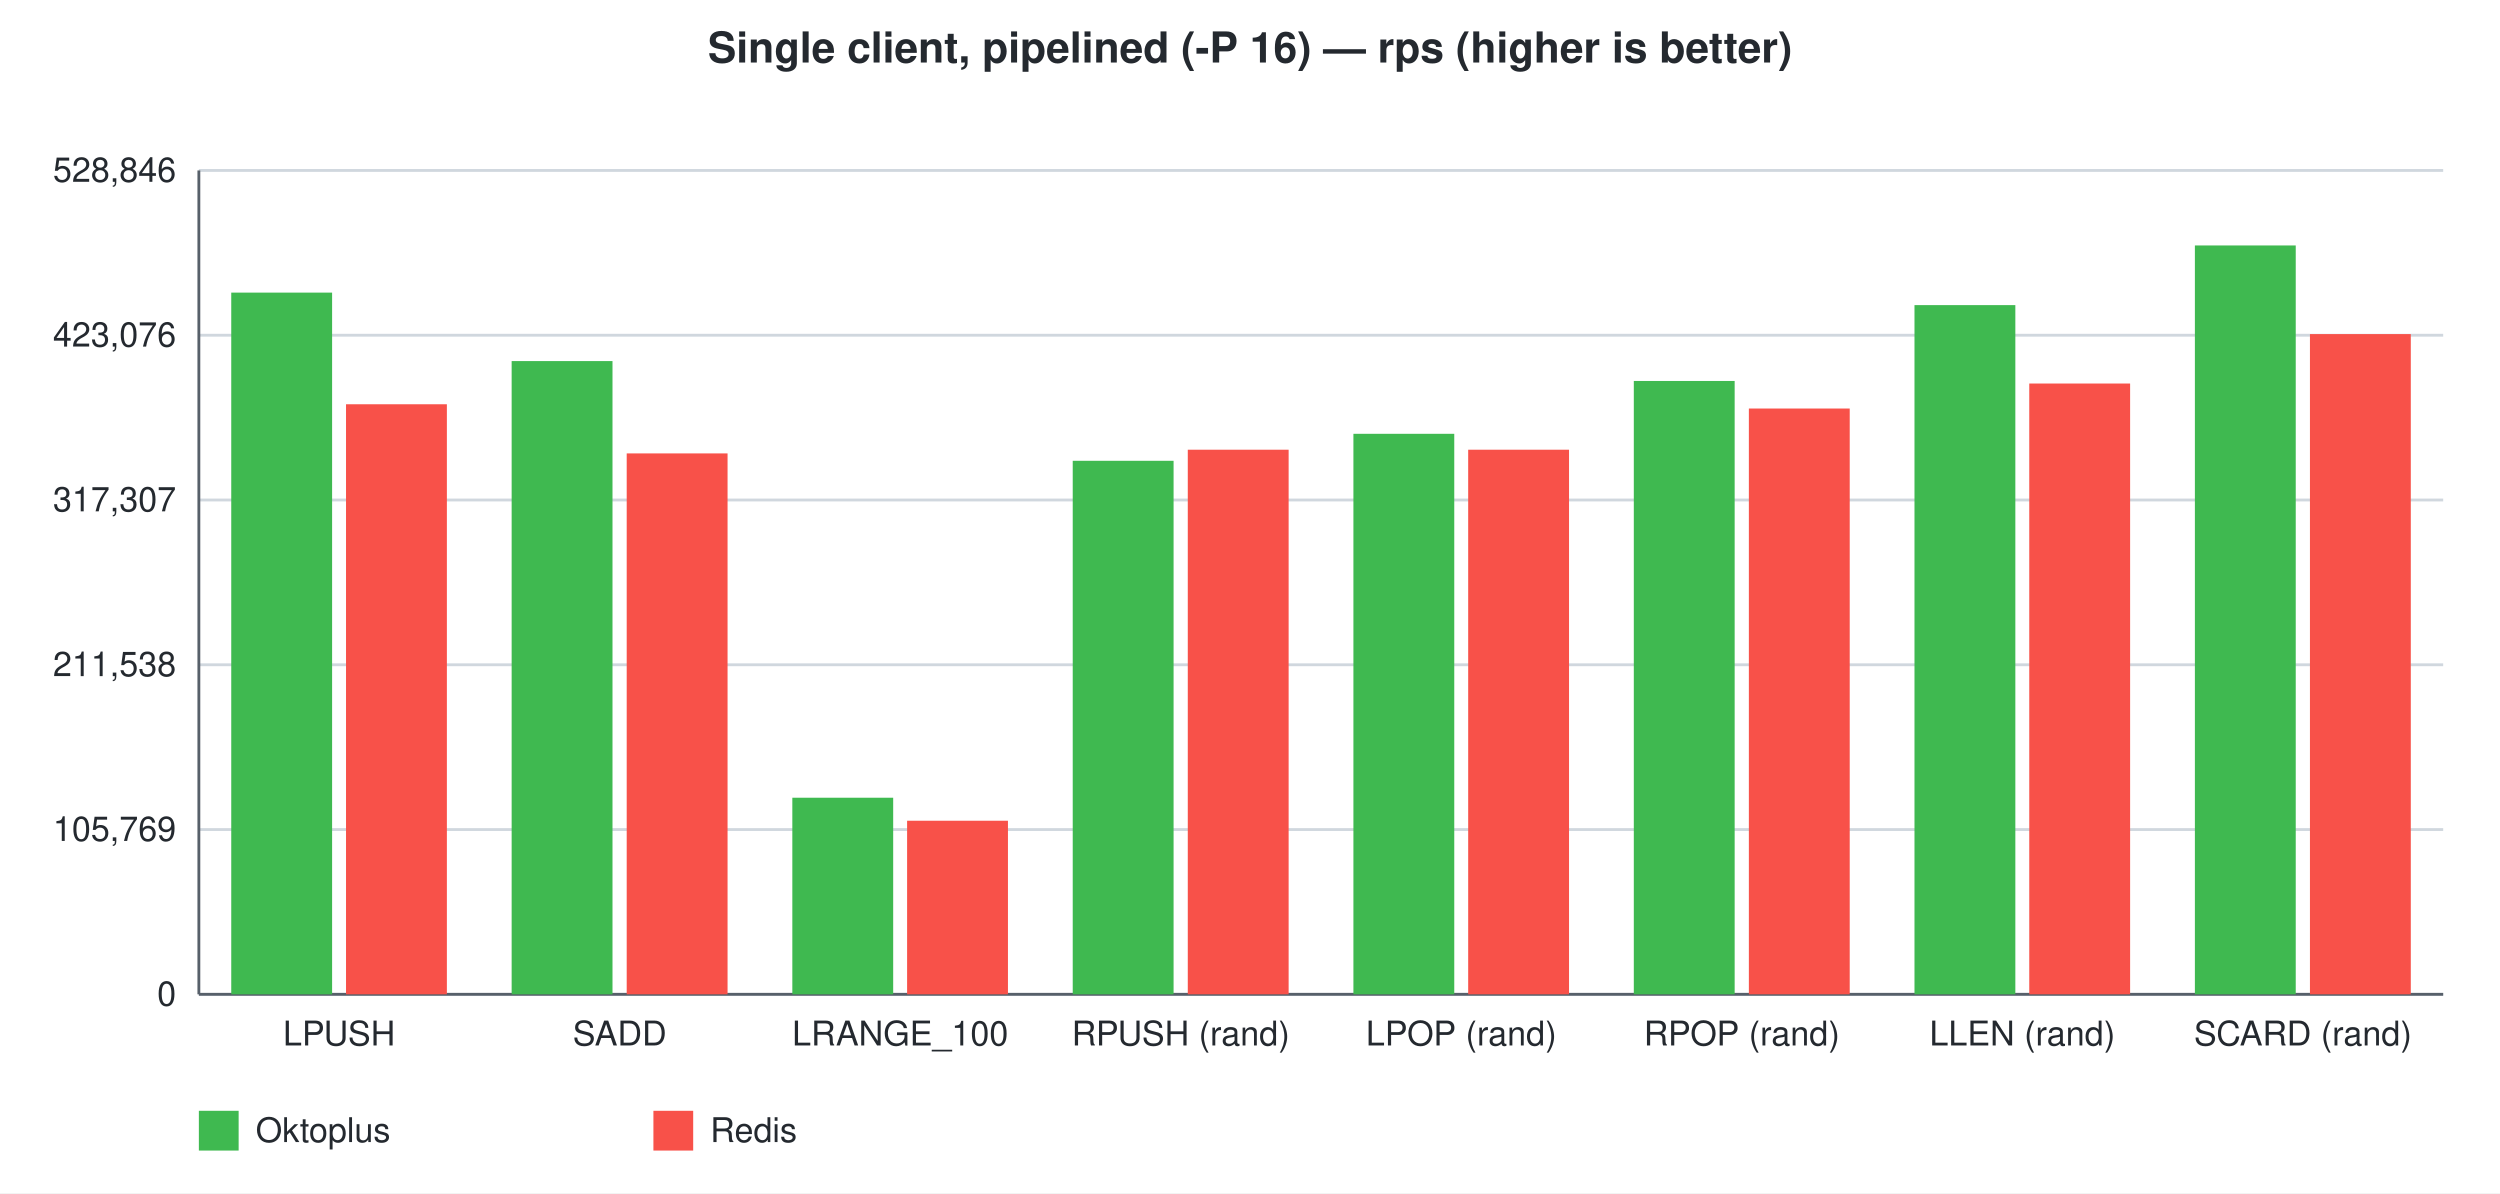
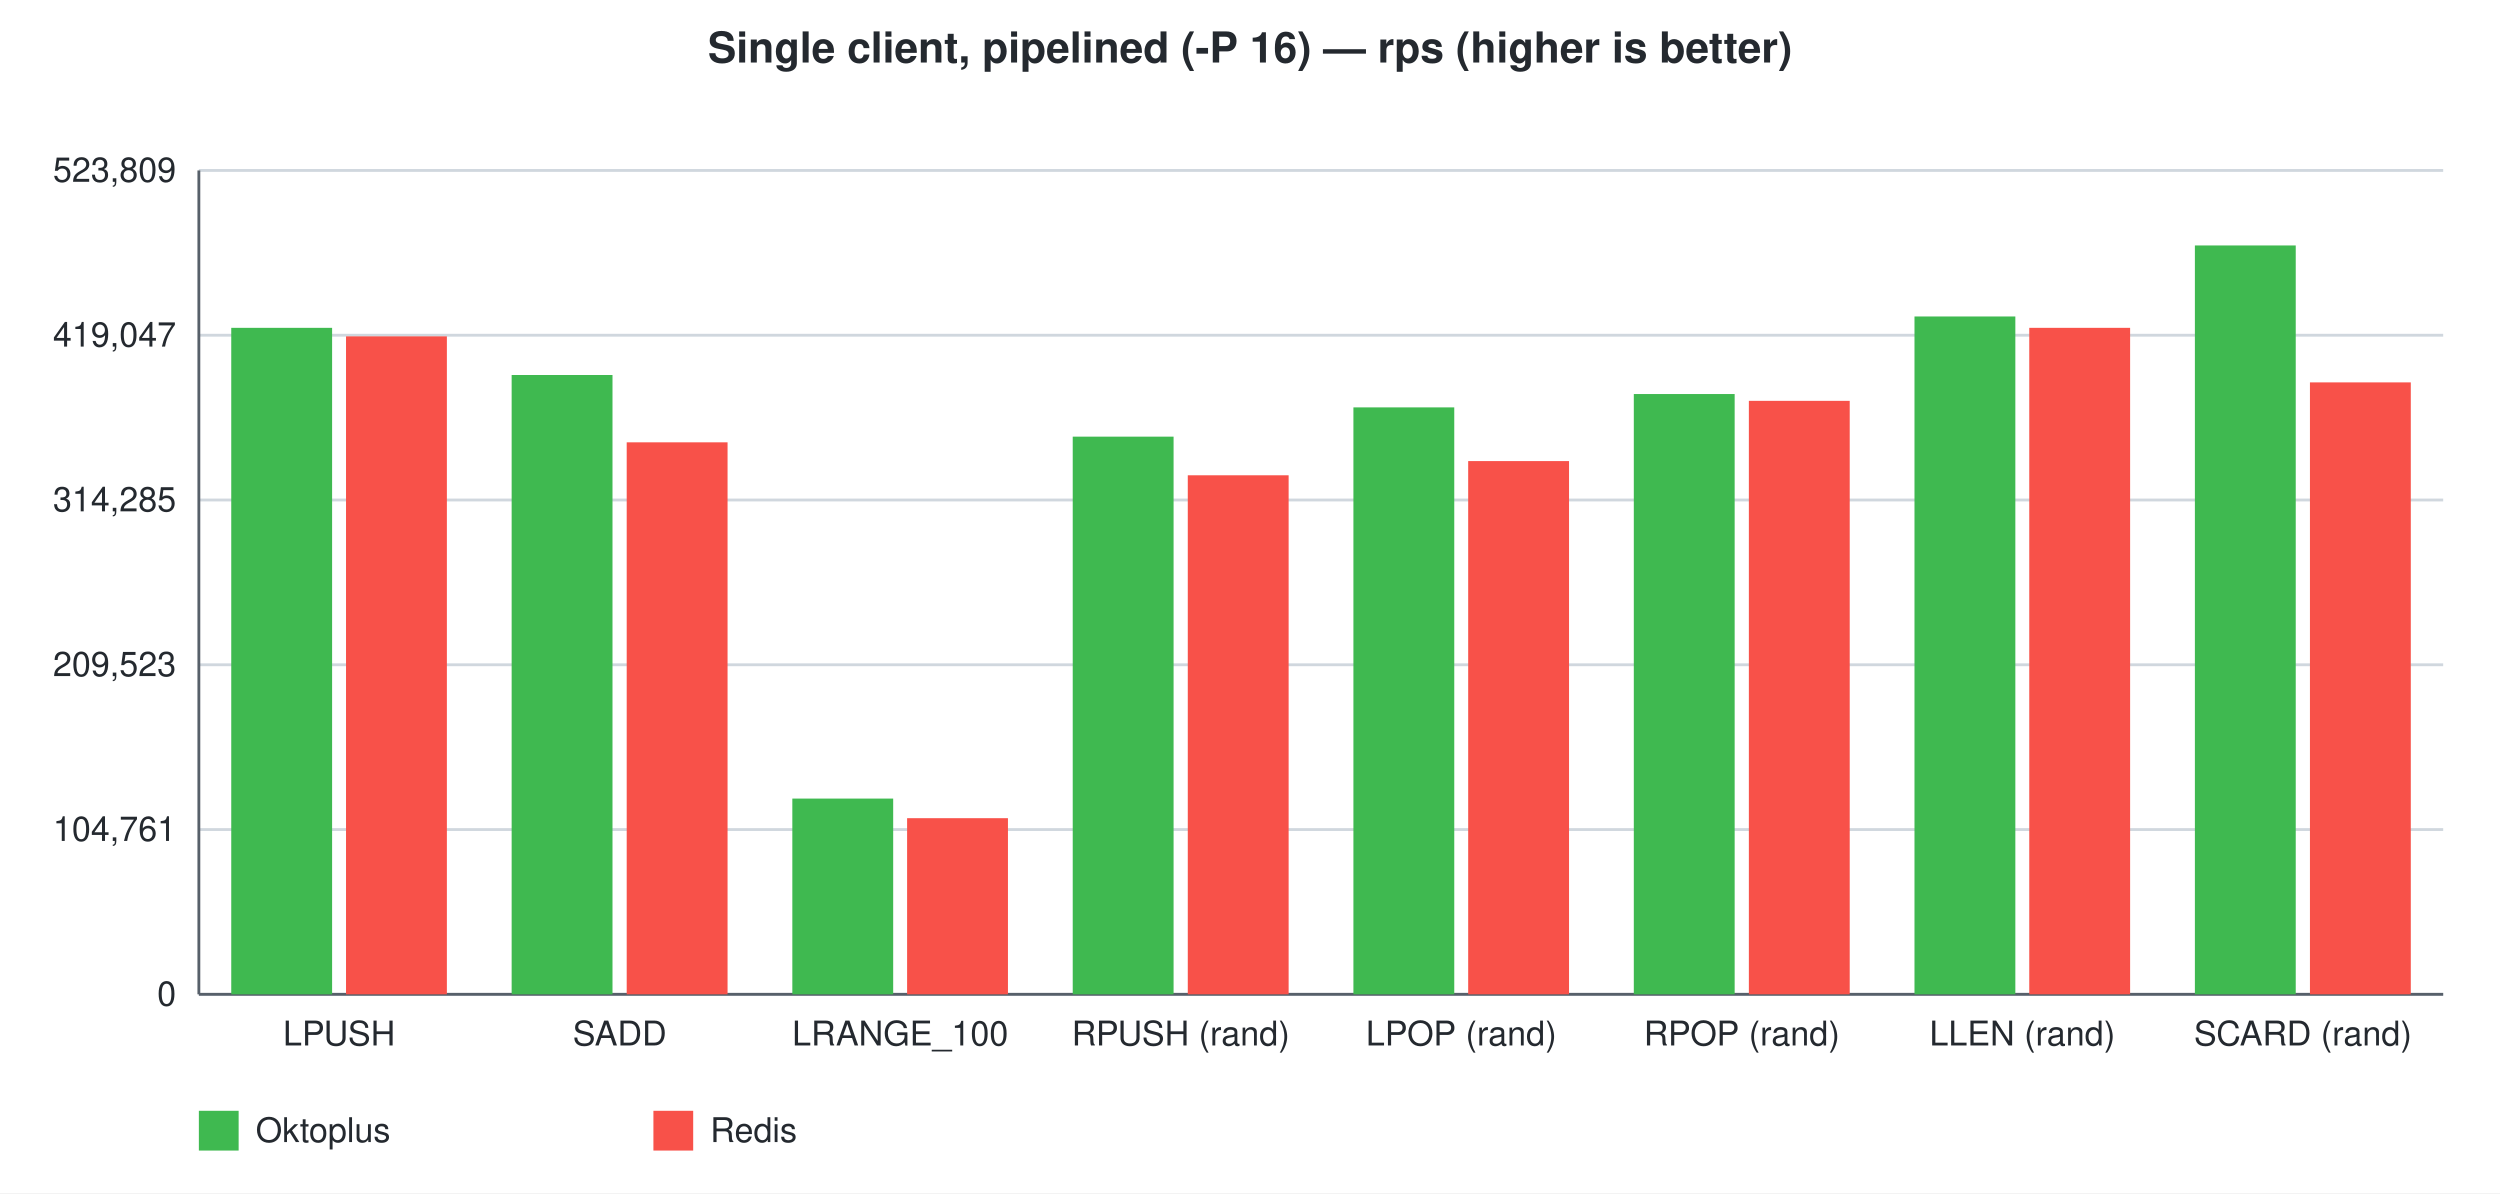
<svg xmlns="http://www.w3.org/2000/svg" width="880" height="420" viewBox="0 0 880 420" font-family="-apple-system, Segoe UI, Helvetica, Arial, sans-serif" font-size="12">
  <rect width="880" height="420" fill="#ffffff" />
  <text x="440.0" y="22" text-anchor="middle" fill="#24292f" font-size="15" font-weight="600">Single client, pipelined (-P 16) — rps (higher is better)</text>
  <line x1="70" y1="350.0" x2="860" y2="350.0" stroke="#d0d7de" stroke-width="1" />
  <text x="62" y="354.0" text-anchor="end" fill="#24292f">0</text>
  <line x1="70" y1="292.0" x2="860" y2="292.0" stroke="#d0d7de" stroke-width="1" />
-   <text x="62" y="296.0" text-anchor="end" fill="#24292f">105,769</text>
+   <text x="62" y="296.0" text-anchor="end" fill="#24292f">104,761</text>
  <line x1="70" y1="234.0" x2="860" y2="234.0" stroke="#d0d7de" stroke-width="1" />
-   <text x="62" y="238.0" text-anchor="end" fill="#24292f">211,538</text>
+   <text x="62" y="238.0" text-anchor="end" fill="#24292f">209,523</text>
  <line x1="70" y1="176.0" x2="860" y2="176.0" stroke="#d0d7de" stroke-width="1" />
-   <text x="62" y="180.0" text-anchor="end" fill="#24292f">317,307</text>
+   <text x="62" y="180.0" text-anchor="end" fill="#24292f">314,285</text>
  <line x1="70" y1="118" x2="860" y2="118" stroke="#d0d7de" stroke-width="1" />
-   <text x="62" y="122" text-anchor="end" fill="#24292f">423,076</text>
-   <line x1="70" y1="60.0" x2="860" y2="60.0" stroke="#d0d7de" stroke-width="1" />
-   <text x="62" y="64.0" text-anchor="end" fill="#24292f">528,846</text>
+   <text x="62" y="122" text-anchor="end" fill="#24292f">419,047</text>
+   <line x1="70" y1="60" x2="860" y2="60" stroke="#d0d7de" stroke-width="1" />
+   <text x="62" y="64" text-anchor="end" fill="#24292f">523,809</text>
  <line x1="70" y1="60" x2="70" y2="350" stroke="#57606a" stroke-width="1" />
  <line x1="70" y1="350" x2="860" y2="350" stroke="#57606a" stroke-width="1" />
  <text x="119.375" y="368" text-anchor="middle" fill="#24292f">LPUSH</text>
-   <rect x="81.4" y="103.0" width="35.5" height="247.0" fill="#3fb950" />
-   <rect x="121.8" y="142.3" width="35.5" height="207.7" fill="#f85149" />
+   <rect x="81.4" y="115.4" width="35.5" height="234.6" fill="#3fb950" />
+   <rect x="121.8" y="118.4" width="35.5" height="231.6" fill="#f85149" />
  <text x="218.125" y="368" text-anchor="middle" fill="#24292f">SADD</text>
-   <rect x="180.1" y="127.1" width="35.5" height="222.9" fill="#3fb950" />
-   <rect x="220.6" y="159.6" width="35.5" height="190.4" fill="#f85149" />
+   <rect x="180.1" y="132.0" width="35.5" height="218.0" fill="#3fb950" />
+   <rect x="220.6" y="155.7" width="35.5" height="194.3" fill="#f85149" />
  <text x="316.875" y="368" text-anchor="middle" fill="#24292f">LRANGE_100</text>
-   <rect x="278.9" y="280.8" width="35.5" height="69.2" fill="#3fb950" />
-   <rect x="319.3" y="288.9" width="35.5" height="61.1" fill="#f85149" />
+   <rect x="278.9" y="281.1" width="35.5" height="68.9" fill="#3fb950" />
+   <rect x="319.3" y="288.0" width="35.5" height="62.0" fill="#f85149" />
  <text x="415.625" y="368" text-anchor="middle" fill="#24292f">RPUSH (rand)</text>
-   <rect x="377.6" y="162.2" width="35.5" height="187.8" fill="#3fb950" />
-   <rect x="418.1" y="158.3" width="35.5" height="191.7" fill="#f85149" />
+   <rect x="377.6" y="153.7" width="35.5" height="196.3" fill="#3fb950" />
+   <rect x="418.1" y="167.3" width="35.5" height="182.7" fill="#f85149" />
  <text x="514.375" y="368" text-anchor="middle" fill="#24292f">LPOP (rand)</text>
-   <rect x="476.4" y="152.7" width="35.5" height="197.3" fill="#3fb950" />
-   <rect x="516.8" y="158.3" width="35.5" height="191.7" fill="#f85149" />
+   <rect x="476.4" y="143.4" width="35.5" height="206.6" fill="#3fb950" />
+   <rect x="516.8" y="162.3" width="35.5" height="187.7" fill="#f85149" />
  <text x="613.125" y="368" text-anchor="middle" fill="#24292f">RPOP (rand)</text>
-   <rect x="575.1" y="134.1" width="35.5" height="215.9" fill="#3fb950" />
-   <rect x="615.6" y="143.8" width="35.5" height="206.2" fill="#f85149" />
+   <rect x="575.1" y="138.7" width="35.5" height="211.3" fill="#3fb950" />
+   <rect x="615.6" y="141.1" width="35.5" height="208.9" fill="#f85149" />
  <text x="711.875" y="368" text-anchor="middle" fill="#24292f">LLEN (rand)</text>
-   <rect x="673.9" y="107.4" width="35.5" height="242.6" fill="#3fb950" />
-   <rect x="714.3" y="135.0" width="35.5" height="215.0" fill="#f85149" />
+   <rect x="673.9" y="111.4" width="35.5" height="238.6" fill="#3fb950" />
+   <rect x="714.3" y="115.4" width="35.5" height="234.6" fill="#f85149" />
  <text x="810.625" y="368" text-anchor="middle" fill="#24292f">SCARD (rand)</text>
  <rect x="772.6" y="86.4" width="35.5" height="263.6" fill="#3fb950" />
-   <rect x="813.1" y="117.6" width="35.5" height="232.4" fill="#f85149" />
+   <rect x="813.1" y="134.6" width="35.5" height="215.4" fill="#f85149" />
  <rect x="70" y="391" width="14" height="14" fill="#3fb950" />
  <text x="90" y="402" fill="#24292f">Oktoplus</text>
  <rect x="230" y="391" width="14" height="14" fill="#f85149" />
  <text x="250" y="402" fill="#24292f">Redis</text>
</svg>
